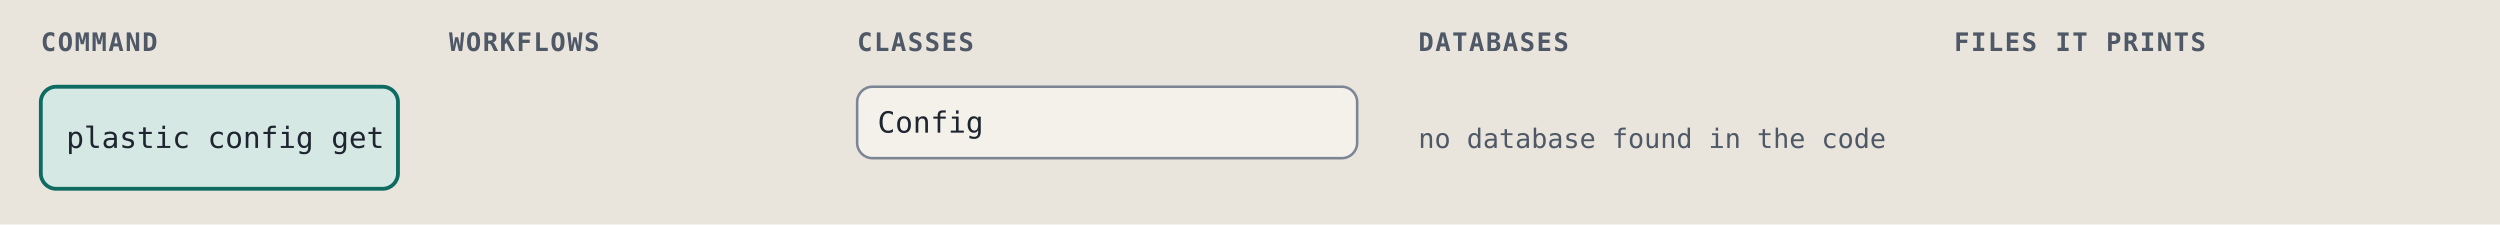
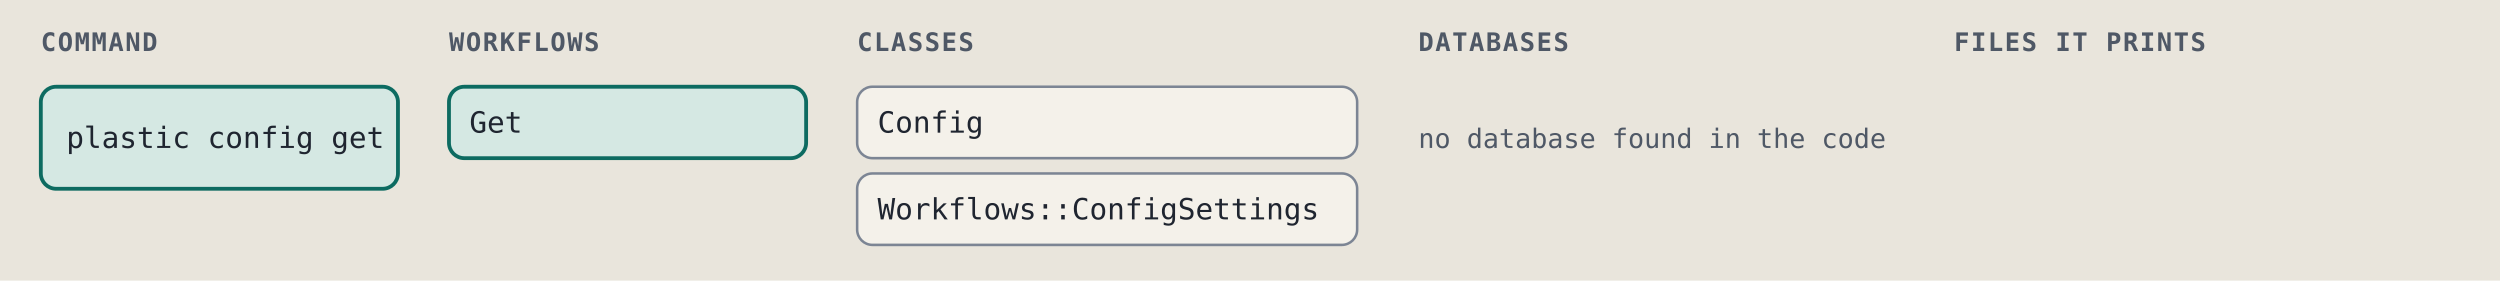
- <svg xmlns="http://www.w3.org/2000/svg" viewBox="0 0 980 88" width="980" height="88" role="img" xml:space="preserve">
+ <svg xmlns="http://www.w3.org/2000/svg" viewBox="0 0 980 110" width="980" height="110" role="img" xml:space="preserve">
  <style>.ground { fill: #e9e5dc; }
.card { fill: #f4f1ea; stroke: #7c8594; stroke-width: 1; }
.lane-code { fill: #d5e8e3; stroke: #0d6b61; stroke-width: 1.5; }
.lane-agent { fill: #f1e2c7; stroke: #9a5508; stroke-width: 1.5; }
.stop-refusal { fill: #e4dcf5; stroke: #5b35b0; stroke-width: 1.2; }
.stop-failure { fill: #f4d9d4; stroke: #a8261b; stroke-width: 1.2; }
.end { fill: #d9e2f0; stroke: #2c4a7a; stroke-width: 1.2; }
.wire { fill: none; stroke: #7c8594; stroke-width: 1.4; }
.wire-read { fill: none; stroke: #7c8594; stroke-width: 1.4; stroke-dasharray: 5 3; }
.wire-refusal { fill: none; stroke: #5b35b0; stroke-width: 1.2; stroke-dasharray: 4 3; }
.wire-failure { fill: none; stroke: #a8261b; stroke-width: 1.2; stroke-dasharray: 4 3; }
.head { fill: #7c8594; }
.t { fill: #1f2530; font: 12px "IBM Plex Sans", system-ui, -apple-system, "Segoe UI", sans-serif; }
.tb { fill: #1f2530; font: 600 13px "IBM Plex Sans", system-ui, -apple-system, "Segoe UI", sans-serif; }
.tm { fill: #1f2530; font: 11.5px "IBM Plex Mono", ui-monospace, Menlo, Consolas, monospace; }
.tag { font: 600 10px "IBM Plex Mono", ui-monospace, Menlo, Consolas, monospace; letter-spacing: .06em; }
.tag-code { fill: #0d6b61; } .tag-agent { fill: #9a5508; } .tag-refusal { fill: #5b35b0; }
.tag-failure { fill: #a8261b; } .tag-end { fill: #2c4a7a; } .tag-muted { fill: #4f5866; }
.tm.tag-muted { font-size: 10.5px; }
.db { fill: #d9e2f0; stroke: #2c4a7a; stroke-width: 1.2; }
.codebox { fill: #f4f1ea; stroke: #7c8594; stroke-width: 1; }
.cx { fill: #1f2530; font: 12px "IBM Plex Mono", ui-monospace, Menlo, Consolas, monospace; white-space: pre; }
.cx-n { fill: #4f5866; font: 11px "IBM Plex Mono", ui-monospace, Menlo, Consolas, monospace; }
.cx-k { fill: #5b35b0; } .cx-s { fill: #9a5508; } .cx-y { fill: #0d6b61; }
.cx-w { fill: #2c4a7a; font-weight: 600; } .cx-t { fill: #a8261b; } .cx-c { fill: #4f5866; font-style: italic; }
.badge { fill: #2c4a7a; } .badge-t { fill: #e9e5dc; font: 600 11px "IBM Plex Mono", ui-monospace, Menlo, Consolas, monospace; }
.bracket { fill: none; stroke: #2c4a7a; stroke-width: 1.4; }
.term { fill: #16191e; stroke: #7c8594; stroke-width: 1; }
.term-t { fill: #e6e2d8; font: 12px "IBM Plex Mono", ui-monospace, Menlo, Consolas, monospace; }
.term-p { fill: #8fd18f; font: 12px "IBM Plex Mono", ui-monospace, Menlo, Consolas, monospace; }
.term-m { fill: #a3abb6; font: 12px "IBM Plex Mono", ui-monospace, Menlo, Consolas, monospace; }
.big { font: 700 36px "IBM Plex Mono", ui-monospace, Menlo, Consolas, monospace; }

@media (prefers-color-scheme: dark) {
.ground { fill: #171a1f; }
.card { fill: #20242b; stroke: #8a93a2; stroke-width: 1; }
.lane-code { fill: #173a36; stroke: #5cc4b4; stroke-width: 1.5; }
.lane-agent { fill: #3d2e17; stroke: #e5a95a; stroke-width: 1.5; }
.stop-refusal { fill: #2d2445; stroke: #b59cf2; stroke-width: 1.2; }
.stop-failure { fill: #45211e; stroke: #f2958a; stroke-width: 1.2; }
.end { fill: #1f2c42; stroke: #97b6e8; stroke-width: 1.2; }
.wire { fill: none; stroke: #8a93a2; stroke-width: 1.4; }
.wire-read { fill: none; stroke: #8a93a2; stroke-width: 1.4; stroke-dasharray: 5 3; }
.wire-refusal { fill: none; stroke: #b59cf2; stroke-width: 1.2; stroke-dasharray: 4 3; }
.wire-failure { fill: none; stroke: #f2958a; stroke-width: 1.2; stroke-dasharray: 4 3; }
.head { fill: #8a93a2; }
.t { fill: #e8e4da; font: 12px "IBM Plex Sans", system-ui, -apple-system, "Segoe UI", sans-serif; }
.tb { fill: #e8e4da; font: 600 13px "IBM Plex Sans", system-ui, -apple-system, "Segoe UI", sans-serif; }
.tm { fill: #e8e4da; font: 11.5px "IBM Plex Mono", ui-monospace, Menlo, Consolas, monospace; }
.tag { font: 600 10px "IBM Plex Mono", ui-monospace, Menlo, Consolas, monospace; letter-spacing: .06em; }
.tag-code { fill: #5cc4b4; } .tag-agent { fill: #e5a95a; } .tag-refusal { fill: #b59cf2; }
.tag-failure { fill: #f2958a; } .tag-end { fill: #97b6e8; } .tag-muted { fill: #b3b9c3; }
.tm.tag-muted { font-size: 10.5px; }
.db { fill: #1f2c42; stroke: #97b6e8; stroke-width: 1.2; }
.codebox { fill: #20242b; stroke: #8a93a2; stroke-width: 1; }
.cx { fill: #e8e4da; font: 12px "IBM Plex Mono", ui-monospace, Menlo, Consolas, monospace; white-space: pre; }
.cx-n { fill: #b3b9c3; font: 11px "IBM Plex Mono", ui-monospace, Menlo, Consolas, monospace; }
.cx-k { fill: #b59cf2; } .cx-s { fill: #e5a95a; } .cx-y { fill: #5cc4b4; }
.cx-w { fill: #97b6e8; font-weight: 600; } .cx-t { fill: #f2958a; } .cx-c { fill: #b3b9c3; font-style: italic; }
.badge { fill: #97b6e8; } .badge-t { fill: #171a1f; font: 600 11px "IBM Plex Mono", ui-monospace, Menlo, Consolas, monospace; }
.bracket { fill: none; stroke: #97b6e8; stroke-width: 1.4; }
.term { fill: #16191e; stroke: #8a93a2; stroke-width: 1; }
.term-t { fill: #e6e2d8; font: 12px "IBM Plex Mono", ui-monospace, Menlo, Consolas, monospace; }
.term-p { fill: #8fd18f; font: 12px "IBM Plex Mono", ui-monospace, Menlo, Consolas, monospace; }
.term-m { fill: #a3abb6; font: 12px "IBM Plex Mono", ui-monospace, Menlo, Consolas, monospace; }
.big { font: 700 36px "IBM Plex Mono", ui-monospace, Menlo, Consolas, monospace; }
}</style>
  <rect width="100%" height="100%" class="ground" />
  <text x="16" y="20" class="tag tag-muted" text-anchor="start">COMMAND</text>
  <text x="176" y="20" class="tag tag-muted" text-anchor="start">WORKFLOWS</text>
  <text x="336" y="20" class="tag tag-muted" text-anchor="start">CLASSES</text>
  <text x="556" y="20" class="tag tag-muted" text-anchor="start">DATABASES</text>
  <text x="766" y="20" class="tag tag-muted" text-anchor="start">FILES IT PRINTS</text>
  <rect x="16" y="34" width="140" height="40" rx="6" class="lane-code" />
  <text x="26" y="58" class="tm" text-anchor="start">plastic config get</text>
+   <rect x="176" y="34" width="140" height="28" rx="6" class="lane-code" />
+   <text x="184" y="52" class="tm" text-anchor="start">Get</text>
  <rect x="336" y="34" width="196" height="28" rx="6" class="card" />
  <text x="344" y="52" class="tm" text-anchor="start">Config</text>
+   <rect x="336" y="68" width="196" height="28" rx="6" class="card" />
+   <text x="344" y="86" class="tm" text-anchor="start">Workflows::ConfigSettings</text>
  <text x="556" y="58" class="tm tag-muted" text-anchor="start">no database found in the code</text>
</svg>
